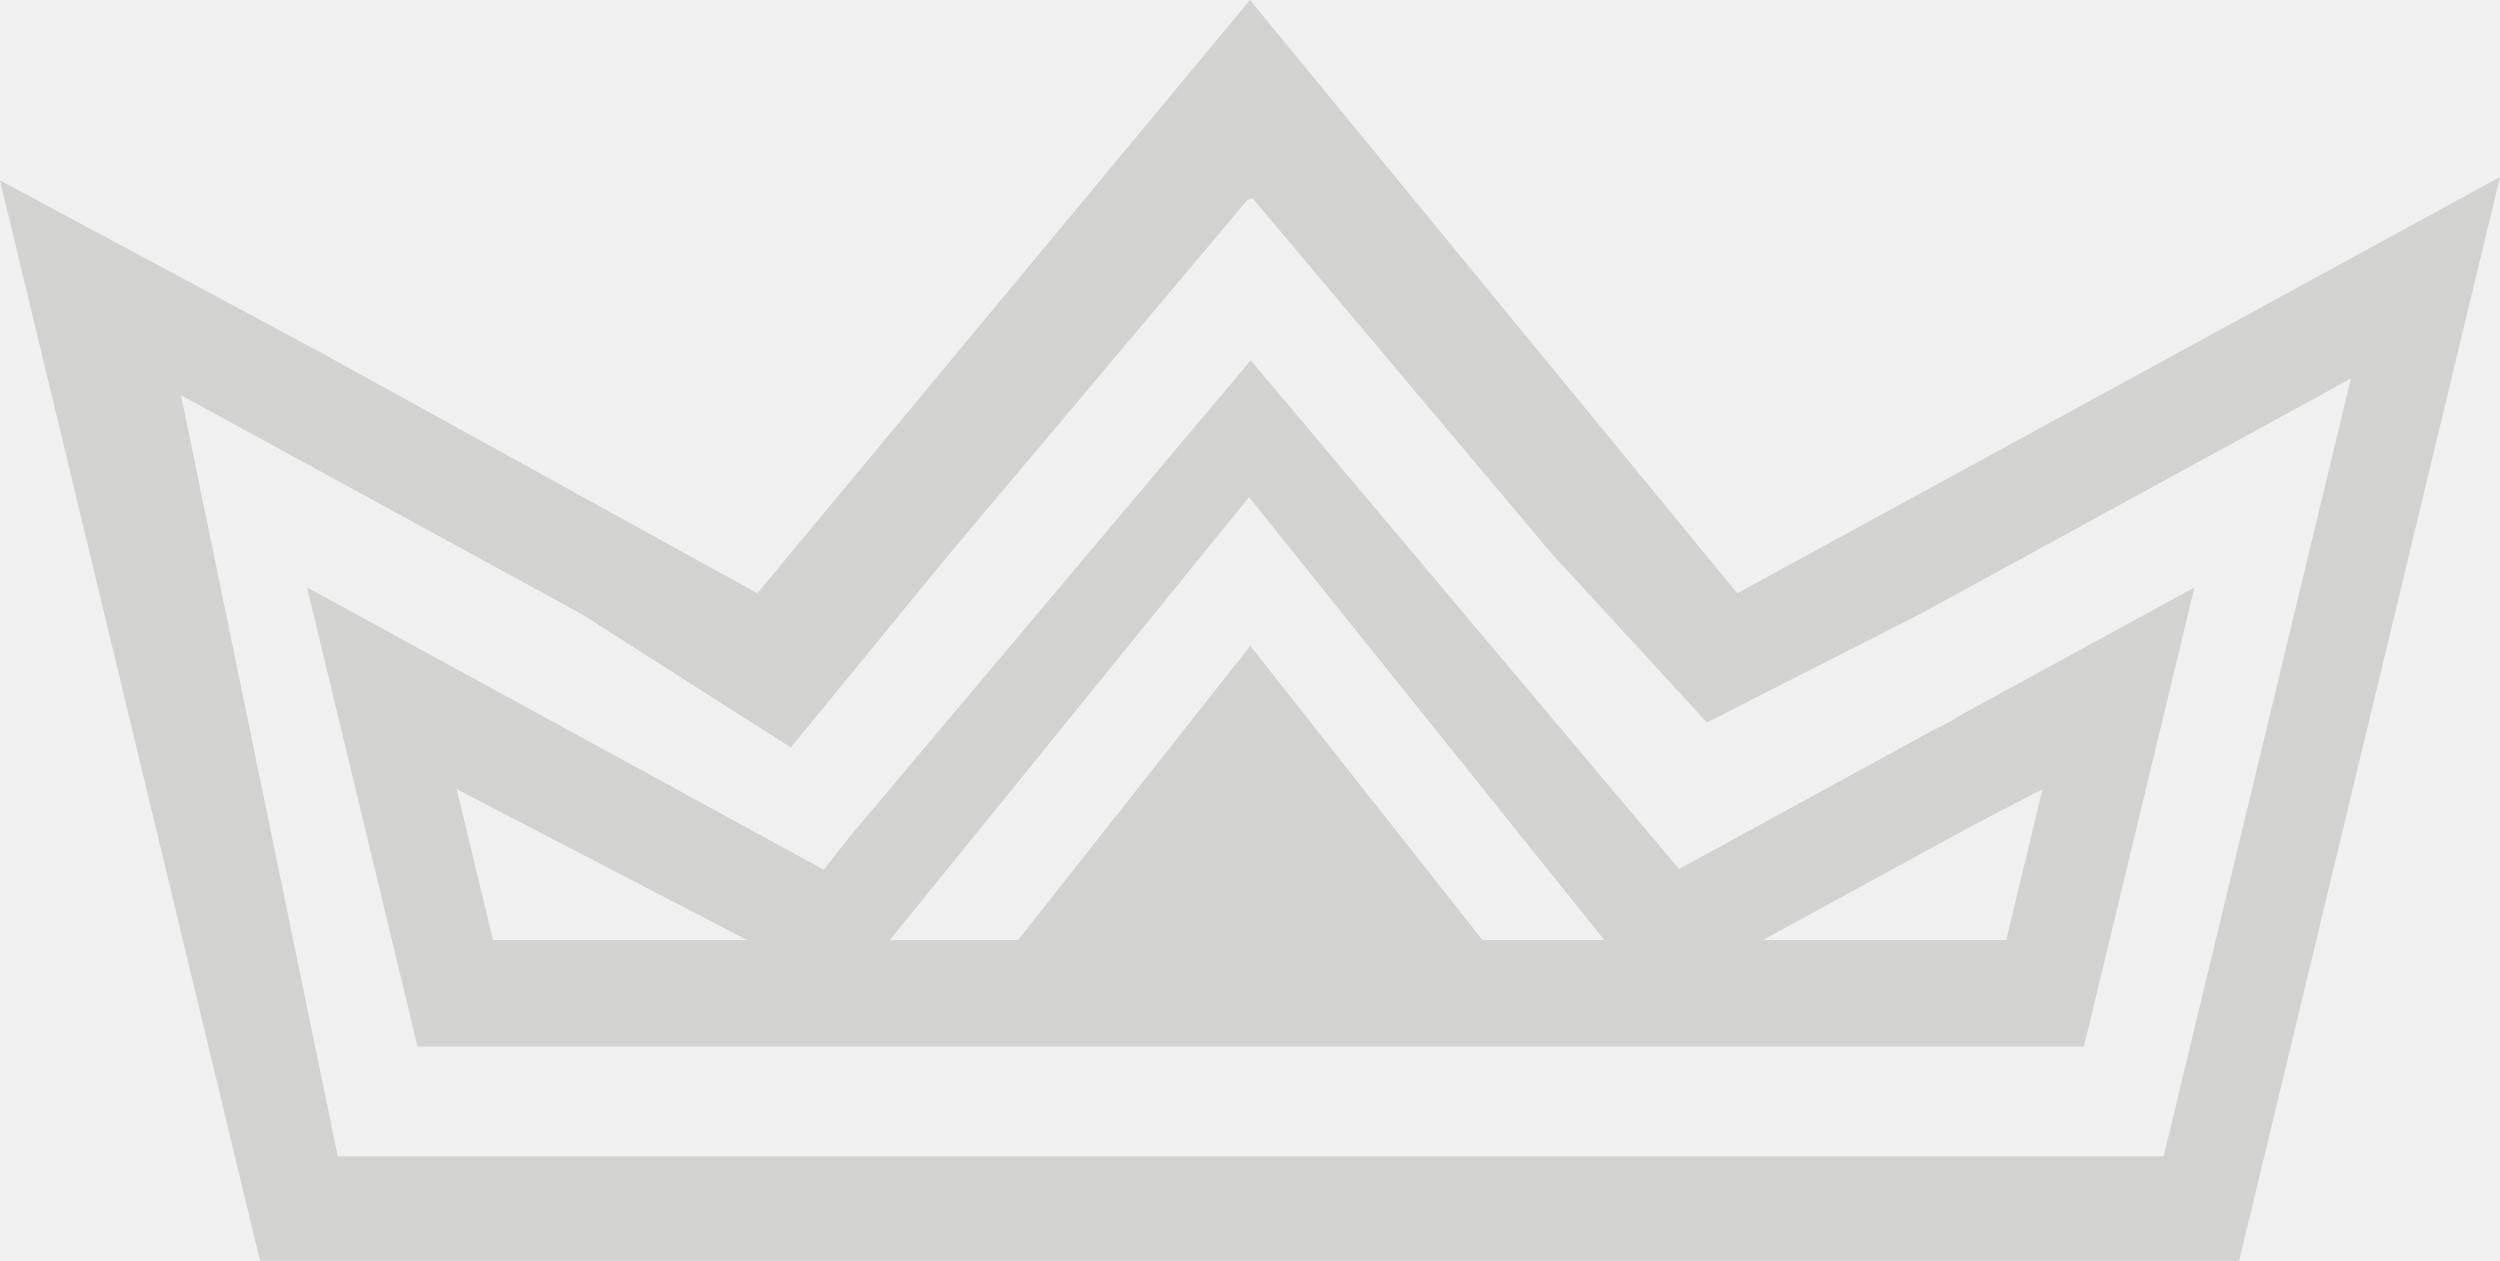
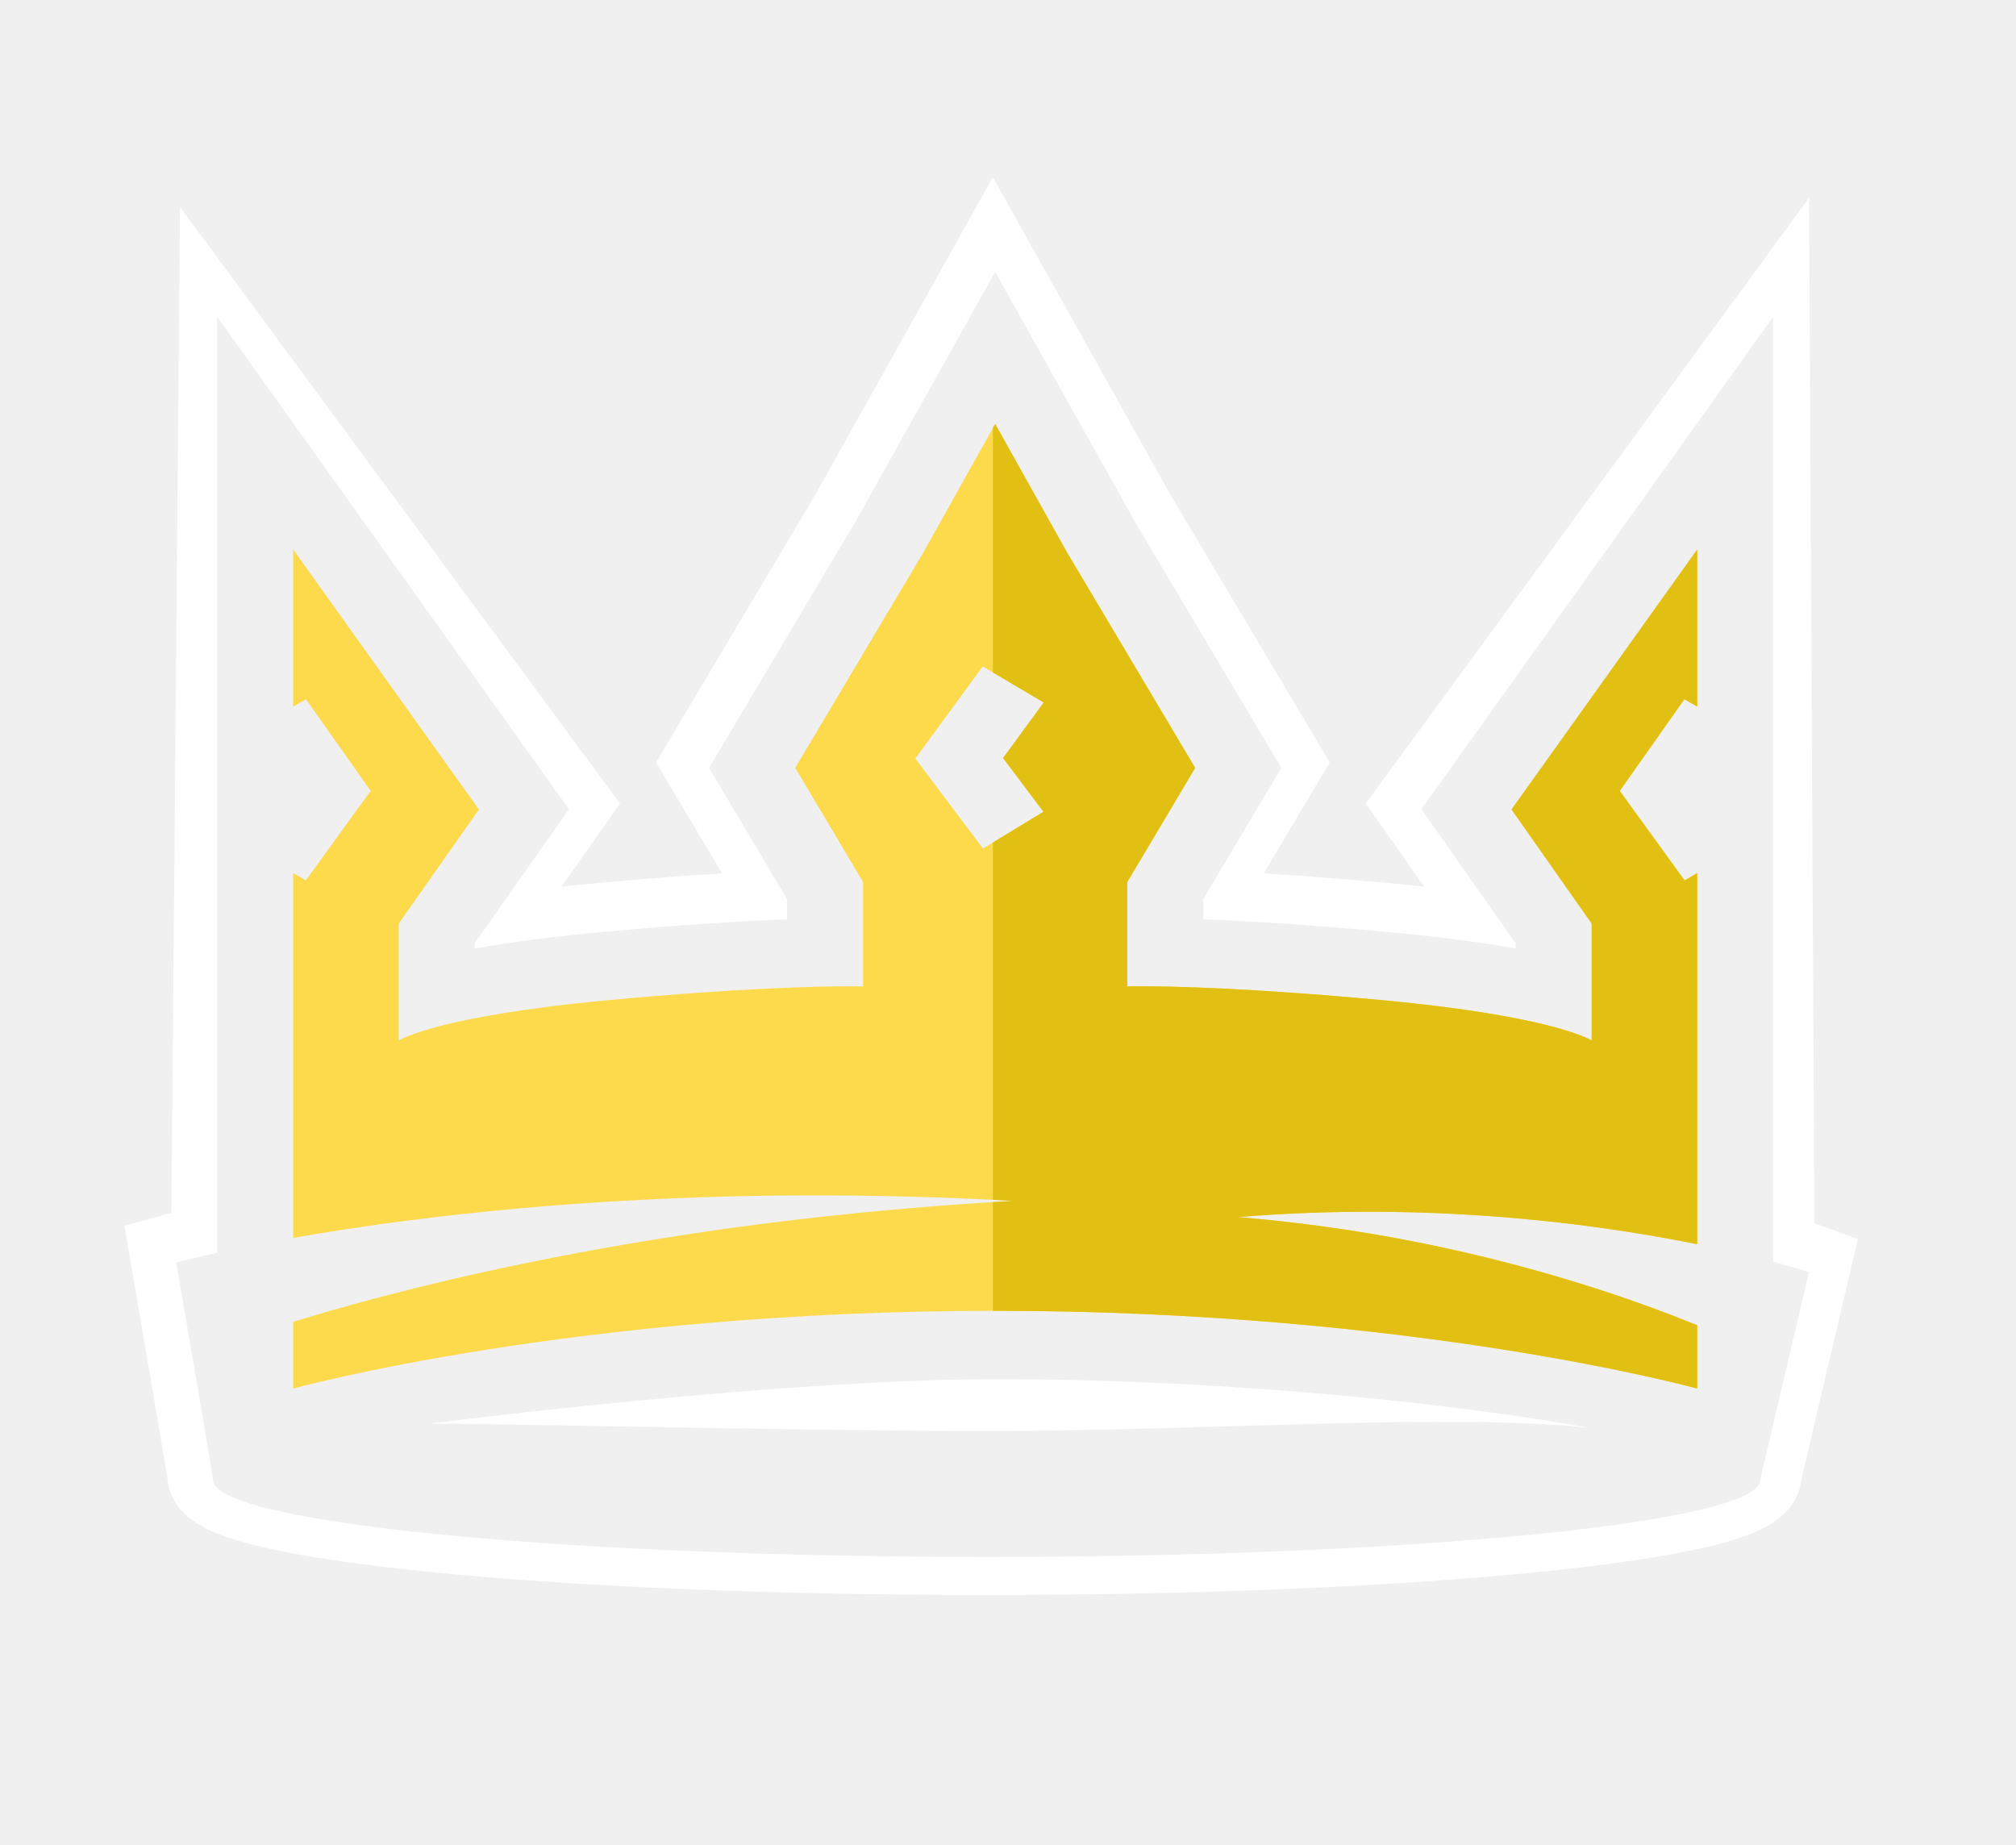
- <svg xmlns="http://www.w3.org/2000/svg" viewBox="0 0 107.747 54.339">
+ <svg xmlns="http://www.w3.org/2000/svg" viewBox="0 0 2016 1845">
  <defs>
-     <style>.cls-1{fill:#d2d2d1;}</style>
+     <style>.cls-1{fill:#fcda4c;}.cls-2{fill:#e2bf13;}.cls-3{fill:#fff;}</style>
  </defs>
-   <g id="Layer_1" data-name="Layer 1">
-     <path class="cls-1" d="M322.795,317.539l-21.002-25.57-21.233,25.57L261.674,307.122l-13.612-7.302-.142-.076,11.207,46.564h42.693l42.604-0,11.242-46.71-.048.026Zm26.416-9.237.028-.015-.381,1.581-.159.706-.007-.015-7.521,31.248-39.302 0h-39.392L255.719,309.002l17.285,9.443,8.999,5.739,6.715-8.197,12.984-15.422.211-.04L314.833,315.871l6.654,7.236,9.159-4.661,17.26-9.43Z" transform="translate(-247.9201 -291.9694)" />
-     <path class="cls-1" d="M332.193,322.947l-1.136.59-10.773,5.886-18.459-21.923-17.292,20.539L283.423,329.457l-1.532-.84-20.738-11.33,4.762,19.787,71.82-0,4.762-19.787L332.184,322.921Zm-63.025,9.537-1.565-6.502,12.337,6.409.175.094Zm42.644-0L301.805,319.804,291.799,332.484h-5.527l11.032-13.606-0-0,4.446-5.483,15.315,19.089Zm24.138-6.502-1.565,6.502h-10.486l9.014-4.924Z" transform="translate(-247.9201 -291.9694)" />
-     <path class="cls-1" d="M331.409,334.711" transform="translate(-247.9201 -291.9694)" />
+   <g id="Layer_3" data-name="Layer 3">
+     <path class="cls-1" d="M602.51,1248.37q-50.55,9.135-100.58,19.77-50.01,10.65-99.29,23.18c-32.83,8.34-65.42,17.24-97.51,26.94-3.99,1.2-7.97,2.4-11.94,3.63v66.7s281.4-77.75,702-77.75c420.59,0,702,77.75,702,77.75v-63.29q-26.31-10.709-53.37-20.46-31.92-11.475-64.66-21.6c-5.46-1.65-10.9-3.39-16.39-4.99l-16.47-4.82c-11.03-3.07-22.07-6.22-33.21-9.07-11.1-3-22.29-5.67-33.49-8.46L1462.74,1251.98,1454.29,1250.04l-8.47-1.83c-22.6-5.02-45.41-9.28-68.33-13.36q-68.835-11.761-139.3-17.76,70.38-5.7,141.81-5.28c23.75.27,47.59.76,71.4,2.03l8.94.43,8.93.55,17.88,1.13c11.9.94,23.85,1.78,35.75,2.95,11.94,1.03,23.83,2.36,35.76,3.63l17.86,2.14c5.96.7,11.89,1.55,17.85,2.32q35.7,4.844,71.3,11.22,15.765,2.85,31.52,6.03V873.07l-12.59,7.37L1619.75,790.91l64.61-91.63,12.83,7.31v-157.06L1511.5,809.49l80.19,114.11v116.98s-36.38-24.28-210.3-40.47c-132.46-12.32-210.54-13.79-240.24-13.79-9.3,0-13.85.14-13.85.14V882.01l67.87-114.11-127.86-214.96L995.19,423.95,923.06,552.94l-127.86,214.96,67.87,114.11V986.46s-4.55-.14-13.85-.14c-29.7,0-107.77,1.47-240.24,13.79-173.92,16.19-210.29,40.47-210.29,40.47v-116.98l80.18-114.11L293.19,549.53v157.06l12.82-7.31,64.61,91.63-64.85,89.53-12.58-7.37v364.86c31.04-5.49,62.11-10.26,93.2-14.52q52.245-7.11,104.57-12.31,52.32-5.16,104.66-8.63c69.8-4.44,139.56-6.93,209.21-7.03q104.46-.285,208.36,5.46Q909.345,1206.75,806.51,1218.54C737.99,1226.32,669.94,1236.43,602.51,1248.37ZM982.943,848.534l-67.626-89.991,67.374-92.102,60.988,36.077-15.278,20.885-25.348,34.651,40.374,53.726Z" />
+     <path class="cls-2" d="M1043.679,702.517l-15.278,20.885-25.348,34.651,40.374,53.726L992.885,842.492V1199.853q10.155.503,20.305,1.047-10.158.572-20.305,1.217v108.726c.769-0,1.535-.003,2.305-.003,420.59,0,702,77.75,702,77.75v-63.29q-26.31-10.709-53.37-20.46-31.92-11.475-64.66-21.6c-5.46-1.65-10.9-3.39-16.39-4.99l-16.47-4.82c-11.03-3.07-22.07-6.22-33.21-9.07-11.1-3-22.29-5.67-33.49-8.46L1462.74,1251.98,1454.29,1250.04l-8.47-1.83c-22.6-5.02-45.41-9.28-68.33-13.36q-68.835-11.761-139.3-17.76,70.38-5.7,141.81-5.28c23.75.27,47.59.76,71.4,2.03l8.94.43,8.93.55,17.88,1.13c11.9.94,23.85,1.78,35.75,2.95,11.94,1.03,23.83,2.36,35.76,3.63l17.86,2.14c5.96.7,11.89,1.55,17.85,2.32q35.7,4.844,71.3,11.22,15.765,2.85,31.52,6.03V873.07l-12.59,7.37L1619.75,790.91l64.61-91.63,12.83,7.31v-157.06L1511.5,809.49l80.19,114.11v116.98s-36.38-24.28-210.3-40.47c-132.46-12.32-210.54-13.79-240.24-13.79-9.3,0-13.85.14-13.85.14V882.01l67.87-114.11-127.86-214.96L995.19,423.95l-2.305,4.122V672.471Z" />
+     <path class="cls-3" d="M1821.499,1225.885c-1.458-.527-2.479-.861-3.479-1.185l-3.631-1.156L1809,198,1365.782,803.523l58.449,83.188q-16.196-1.762-33.293-3.354c-45.366-4.218-87.951-7.537-127.281-9.923l66.013-110.998L1170.165,494.274l-177.273-317.05L815.605,494.274,656.099,762.436l66.013,110.998c-39.331,2.386-81.916,5.705-127.284,9.924q-17.089,1.589-33.287,3.354l58.446-83.188L180,207l-8.61,1005.923-4.368,1.113-42.565,11.873,6.641,38.682c13.541,78.869,33.92,198.156,36.4,214.188,1.188,15.581,9.588,35.697,40.051,50.495,13.232,6.429,30.938,12.202,54.128,17.652,40.813,9.592,98.488,18.131,171.422,25.381,147.479,14.659,343.254,22.732,551.262,22.732,208.013,0,403.792-8.073,551.271-22.732,72.935-7.249,130.61-15.789,171.423-25.381,23.19-5.45,40.896-11.224,54.128-17.652,28.91-14.044,37.949-32.876,39.811-48.076,4.184-18.266,30.425-129.718,48.045-204.422l8.895-37.711Zm-61.309,254.225c0,42.47-346.32,76.89-773.53,76.89C559.46,1557,213.14,1522.58,213.14,1480.11c0-2.66-36.87-217.42-36.87-217.42l1.11-.31.93-.26,1.79-.47,3.44-.89,6.73-1.69,6.64-1.59,6.61-1.55c4.38-1,8.77-2.02,13.13-2.96q.27-.059.54-.12V316.67L357.13,512.59,542.81,772.56,568.98,809.19,543.12,846l-68.43,97.38V948.48c36.03-6.39,78.33-11.87,126.47-16.35C682.14,924.6,743.46,920.98,787.07,919.31V899.14l-58.89-99L709.01,767.9l19.17-32.23L855.59,521.47,927.29,393.25l67.9-121.43L1063.08,393.25,1134.78,521.47l127.41,214.2,19.17,32.23-19.17,32.24-58.89,99v20.17c43.61,1.67,104.93,5.29,185.91,12.82,48.14,4.48,90.44,9.96,126.48,16.35v-5.1L1447.25,846l-25.86-36.81,26.17-36.63L1633.24,512.59l139.95-195.92v945.14c5.64,1.51,11.29,3.05,16.98,4.67,3.01.88,5.99,1.73,9.06,2.67l2.29.69,2.34.73,2.4.76c.85.28,1.55.49,2.74.92C1809,1272.25,1760.19,1479.19,1760.19,1480.11Z" />
+   </g>
+   <g id="Layer_7" data-name="Layer 7">
+     <path class="cls-3" d="M1589.27,1427.86c-117.55-21.56-349.21-48.67-594.08-48.67-210.25,0-552.72,42.37-566.92,44.85C441,1422,781.95,1431,986.66,1431,1210.87,1431,1447.99,1412.71,1589.27,1427.86Z" />
  </g>
</svg>
